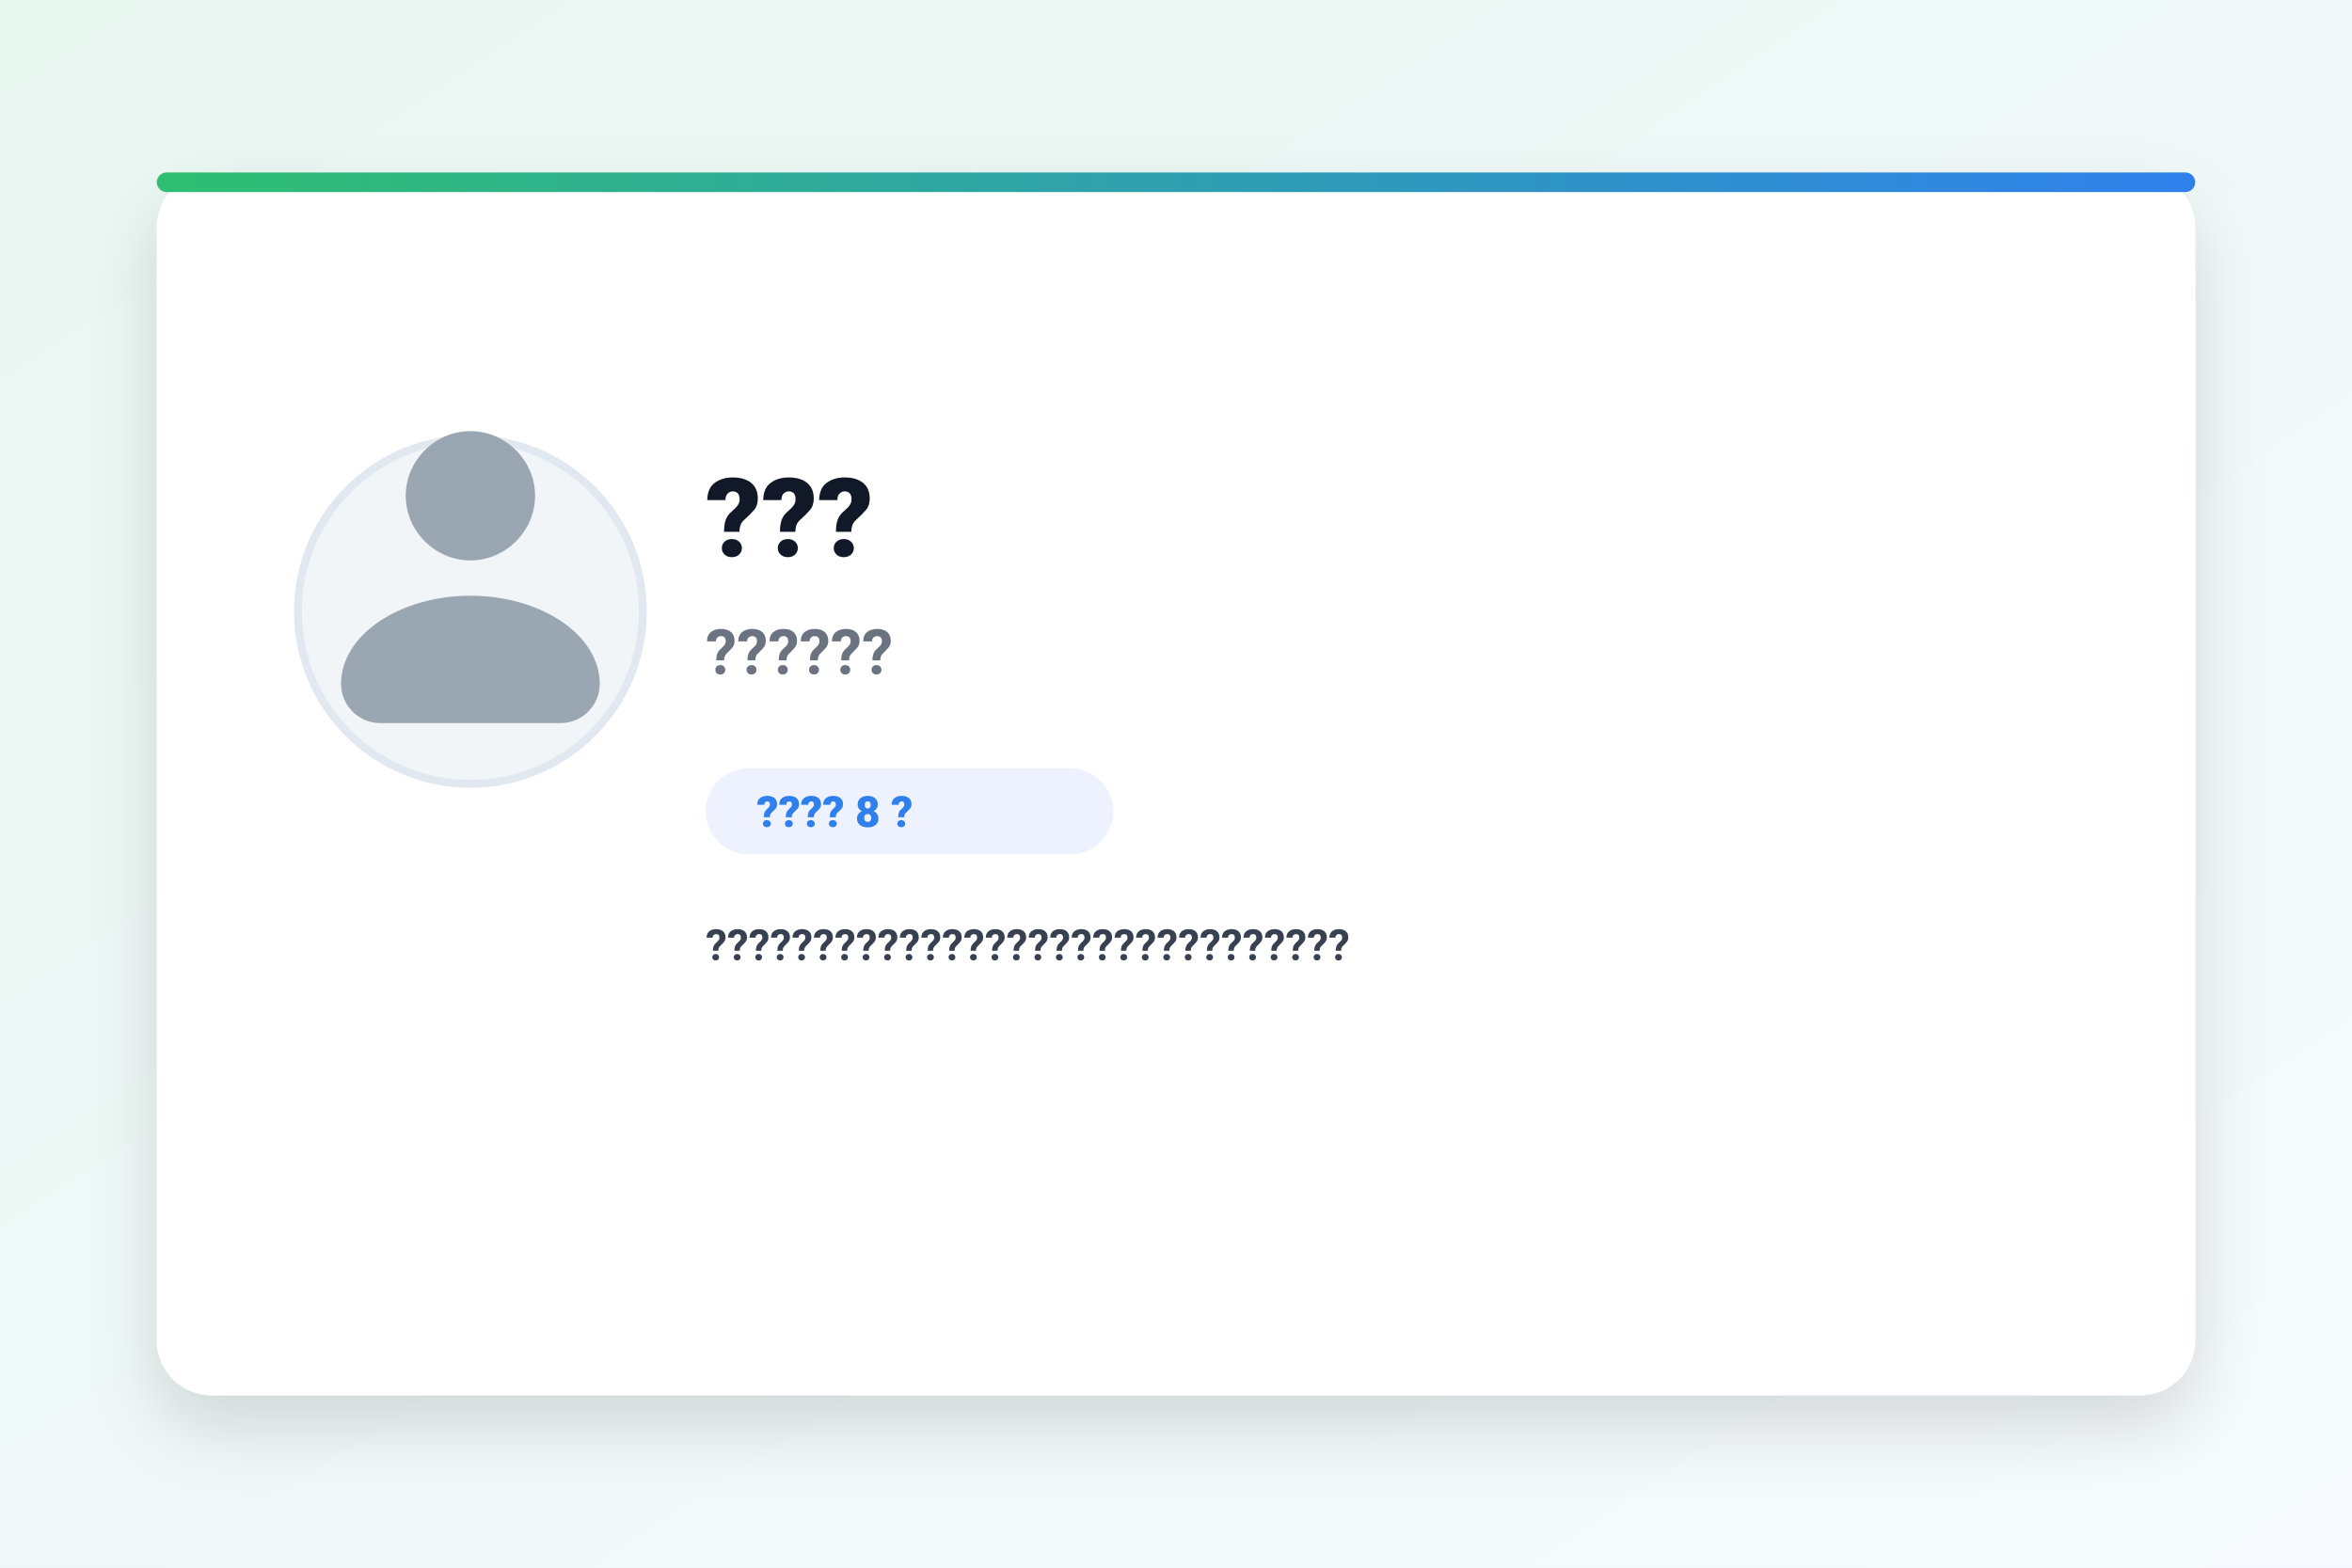
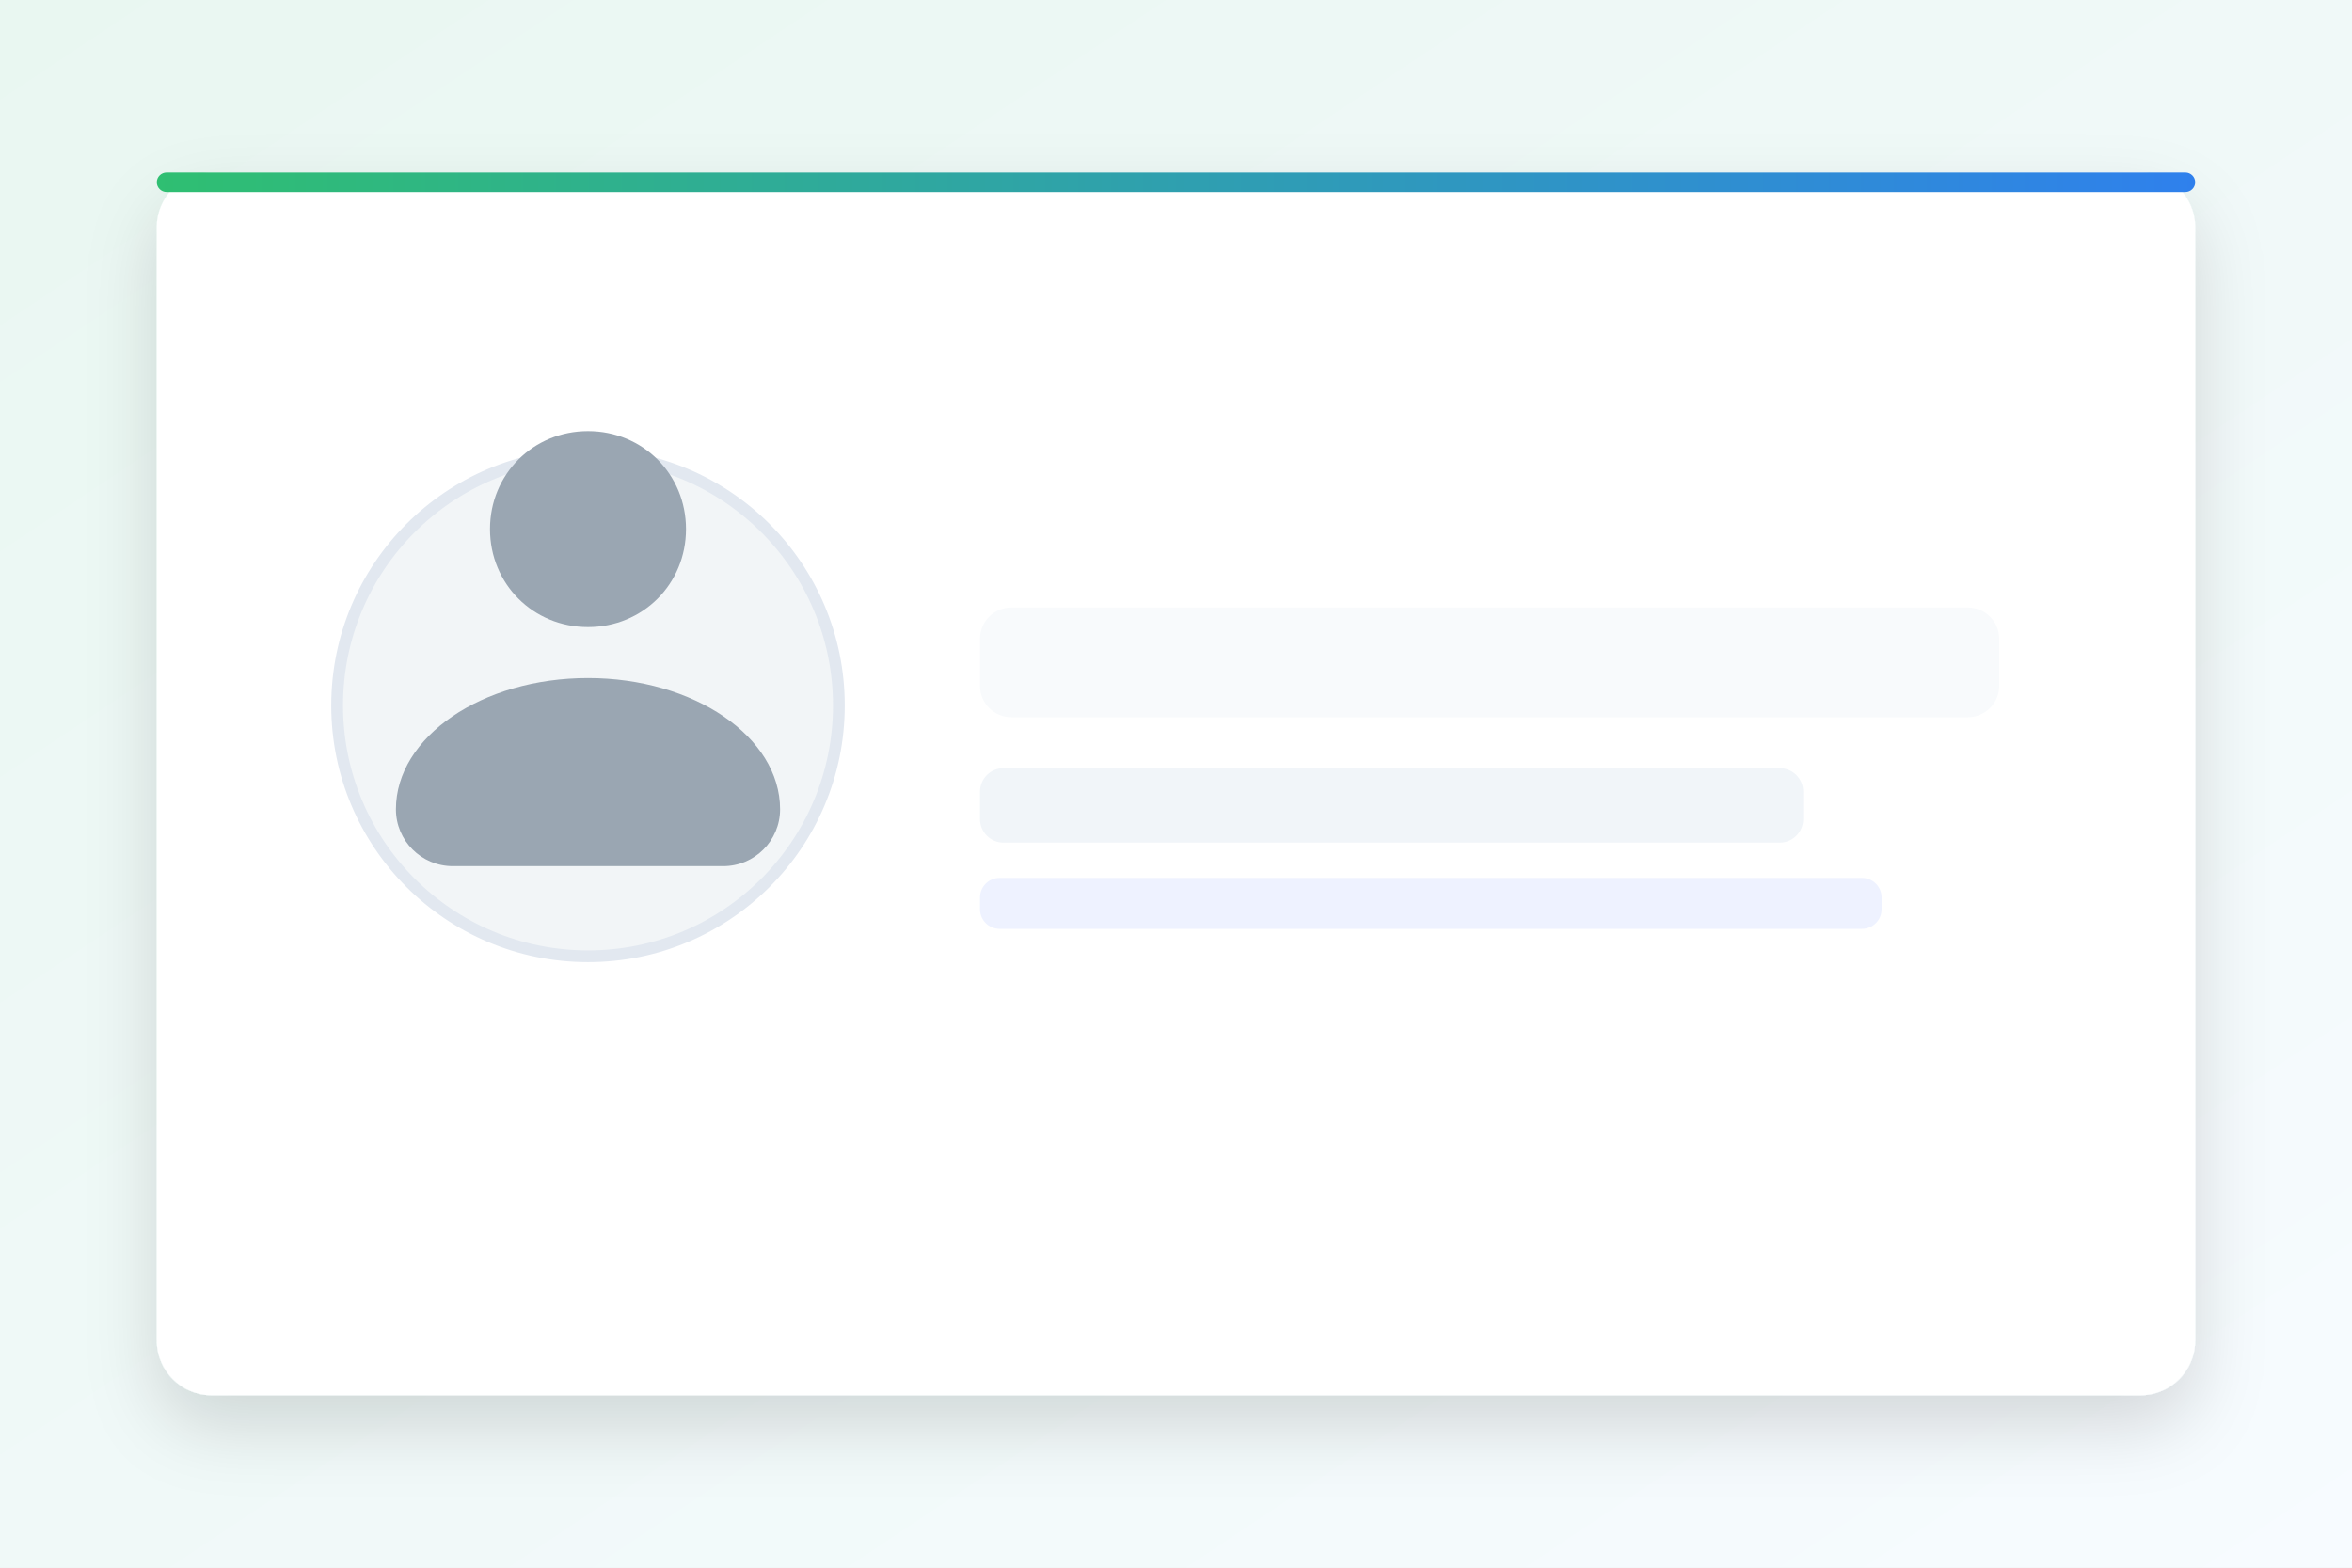
- <svg xmlns="http://www.w3.org/2000/svg" width="1200" height="800" viewBox="0 0 1200 800" role="img" aria-label="???????????">
+ <svg xmlns="http://www.w3.org/2000/svg" width="1200" height="800" viewBox="0 0 1200 800" role="img" aria-label="Coach photo placeholder">
  <defs>
    <linearGradient id="bg" x1="0" y1="0" x2="1" y2="1">
      <stop offset="0" stop-color="#E9F7F1" />
      <stop offset="1" stop-color="#F7FBFF" />
    </linearGradient>
    <linearGradient id="accent" x1="0" y1="0" x2="1" y2="0">
      <stop offset="0" stop-color="#2FBF71" />
      <stop offset="1" stop-color="#2F80ED" />
    </linearGradient>
    <filter id="shadow" x="-20%" y="-20%" width="140%" height="140%">
-       <feDropShadow dx="0" dy="16" stdDeviation="18" flood-color="#000000" flood-opacity="0.14" />
+       <feDropShadow dx="0" dy="16" stdDeviation="18" flood-color="#000" flood-opacity="0.14" />
    </filter>
  </defs>
  <rect width="1200" height="800" fill="url(#bg)" />
-   <rect x="80" y="88" width="1040" height="624" rx="28" fill="#FFFFFF" filter="url(#shadow)" />
+   <rect x="80" y="88" width="1040" height="624" rx="28" fill="#FFF" filter="url(#shadow)" />
  <rect x="80" y="88" width="1040" height="10" rx="5" fill="url(#accent)" />
-   <circle cx="240" cy="312" r="88" fill="#F2F5F7" stroke="#E2E8F0" stroke-width="4" />
-   <path d="M240 286c18 0 33-15 33-33s-15-33-33-33-33 15-33 33 15 33 33 33zm0 18c-36 0-66 20-66 45 0 11 9 20 20 20h92c11 0 20-9 20-20 0-25-30-45-66-45z" fill="#9AA6B2" />
-   <text x="360" y="284" fill="#111827" font-size="56" font-weight="800" font-family="Noto Sans TC, PingFang TC, Microsoft JhengHei, system-ui, -apple-system, Segoe UI, Roboto, Arial, sans-serif">
-     ???
-   </text>
-   <text x="360" y="344" fill="#6B7280" font-size="32" font-weight="700" font-family="Noto Sans TC, PingFang TC, Microsoft JhengHei, system-ui, -apple-system, Segoe UI, Roboto, Arial, sans-serif">
-     ??????
-   </text>
-   <rect x="360" y="392" width="208" height="44" rx="22" fill="#EEF2FF" />
-   <text x="386" y="422" fill="#2F80ED" font-size="22" font-weight="800" font-family="Noto Sans TC, PingFang TC, Microsoft JhengHei, system-ui, -apple-system, Segoe UI, Roboto, Arial, sans-serif">
-     ???? 8 ?
-   </text>
-   <text x="360" y="490" fill="#374151" font-size="22" font-weight="600" font-family="Noto Sans TC, PingFang TC, Microsoft JhengHei, system-ui, -apple-system, Segoe UI, Roboto, Arial, sans-serif">
-     ??????????????????????????????
-   </text>
+   <circle cx="300" cy="360" r="128" fill="#F2F5F7" stroke="#E2E8F0" stroke-width="6" />
+   <path d="M300 320c28 0 50-22 50-50s-22-50-50-50-50 22-50 50 22 50 50 50zm0 26c-54 0-98 30-98 67 0 16 13 29 29 29h138c16 0 29-13 29-29 0-37-44-67-98-67z" fill="#9AA6B2" />
+   <rect x="500" y="310" width="520" height="56" rx="16" fill="#F8FAFC" />
+   <rect x="500" y="392" width="420" height="38" rx="12" fill="#F1F5F9" />
+   <rect x="500" y="448" width="460" height="26" rx="10" fill="#EEF2FF" />
</svg>
